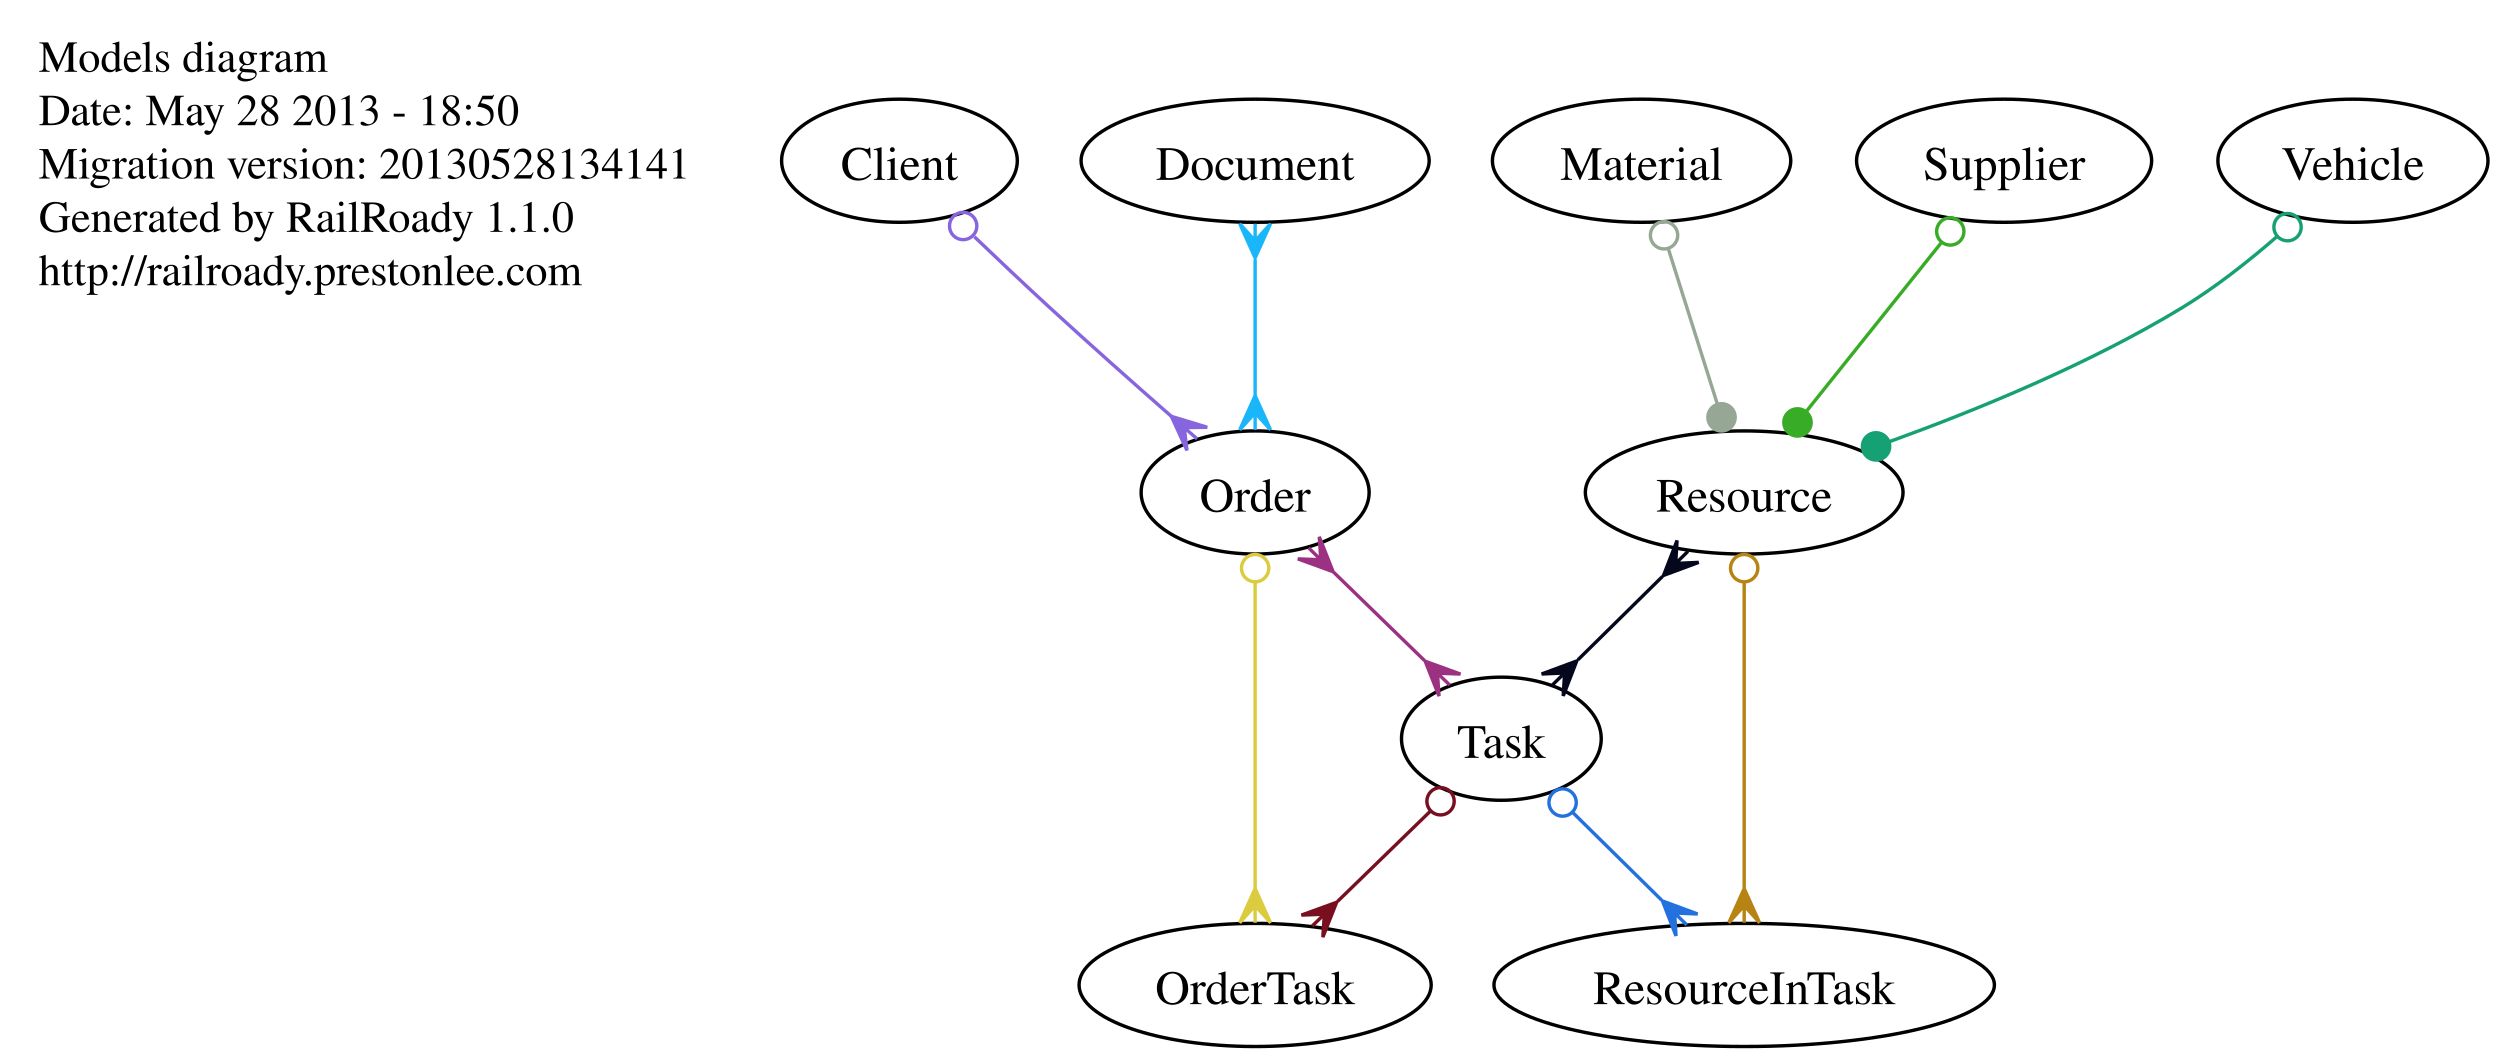
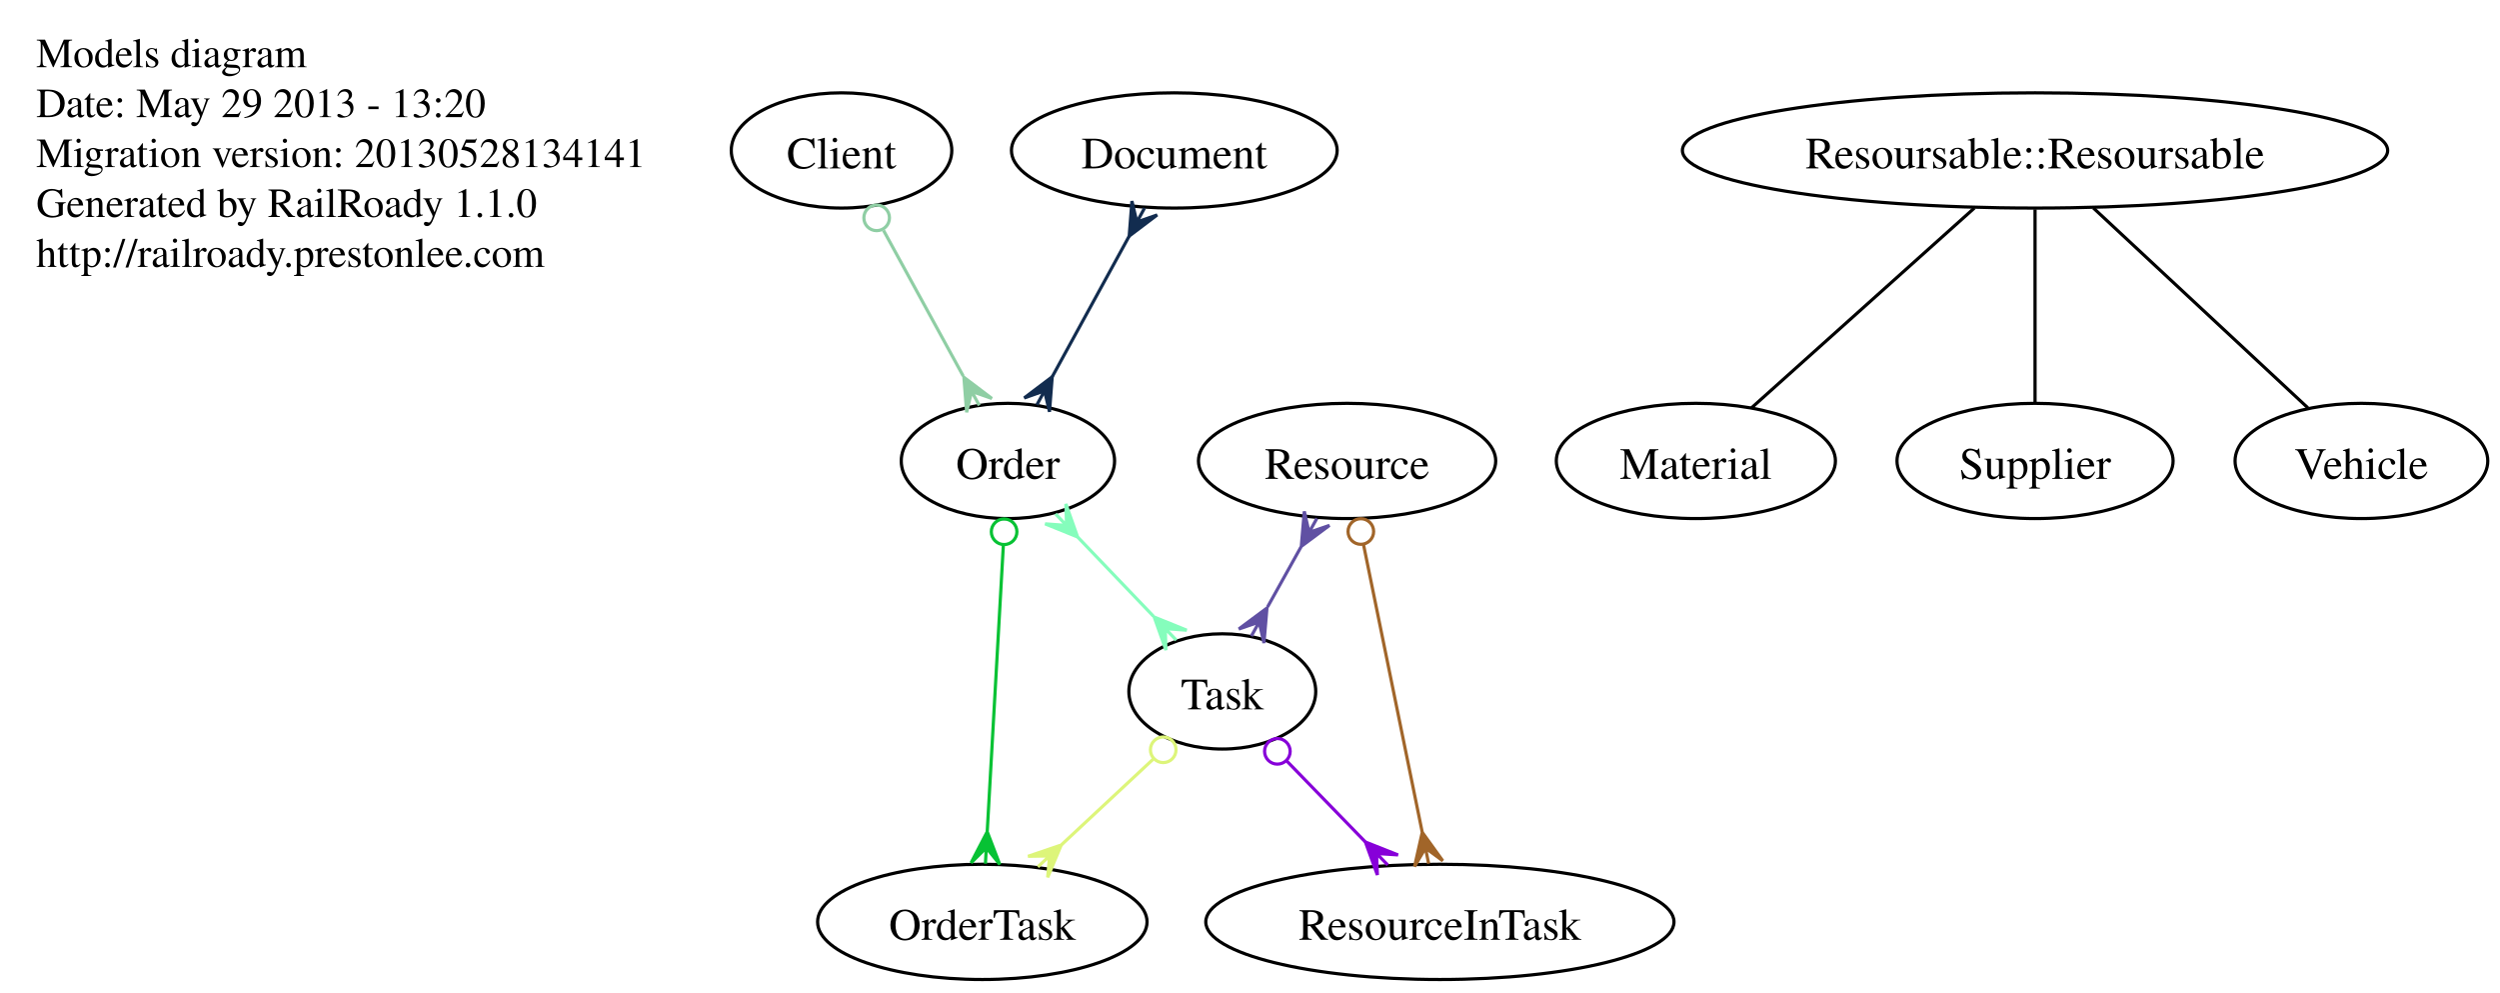
- <svg xmlns="http://www.w3.org/2000/svg" width="731pt" height="310pt" viewBox="0.00 0.00 731.00 310.00">
+ <svg xmlns="http://www.w3.org/2000/svg" width="781pt" height="310pt" viewBox="0.00 0.00 781.00 310.00">
  <g id="graph0" class="graph" transform="scale(1 1) rotate(0) translate(4 306)">
-     <polygon fill="white" stroke="white" points="-4,5 -4,-306 728,-306 728,5 -4,5" />
+     <polygon fill="white" stroke="white" points="-4,5 -4,-306 778,-306 778,5 -4,5" />
    <g id="node1" class="node">
      <text text-anchor="start" x="7.312" y="-285" font-family="Times,serif" font-size="13.00">Models diagram</text>
-       <text text-anchor="start" x="7.312" y="-269.4" font-family="Times,serif" font-size="13.00">Date: May 28 2013 - 18:50</text>
+       <text text-anchor="start" x="7.312" y="-269.4" font-family="Times,serif" font-size="13.00">Date: May 29 2013 - 13:20</text>
      <text text-anchor="start" x="7.312" y="-253.8" font-family="Times,serif" font-size="13.00">Migration version: 20130528134141</text>
      <text text-anchor="start" x="7.312" y="-238.2" font-family="Times,serif" font-size="13.00">Generated by RailRoady 1.1.0</text>
      <text text-anchor="start" x="7.312" y="-222.6" font-family="Times,serif" font-size="13.00">http://railroady.prestonlee.com</text>
    </g>
    <g id="node2" class="node">
      <ellipse fill="none" stroke="black" cx="259" cy="-259" rx="34.461" ry="18" />
      <text text-anchor="middle" x="259" y="-253.4" font-family="Times,serif" font-size="14.00">Client</text>
    </g>
    <g id="node5" class="node">
-       <ellipse fill="none" stroke="black" cx="363" cy="-162" rx="33.335" ry="18" />
-       <text text-anchor="middle" x="363" y="-156.4" font-family="Times,serif" font-size="14.00">Order</text>
+       <ellipse fill="none" stroke="black" cx="311" cy="-162" rx="33.335" ry="18" />
+       <text text-anchor="middle" x="311" y="-156.4" font-family="Times,serif" font-size="14.00">Order</text>
    </g>
    <g id="edge1" class="edge">
-       <path fill="none" stroke="#8765df" d="M280.909,-236.768C287.913,-230.066 295.735,-222.672 303,-216 314.533,-205.409 327.535,-193.876 338.479,-184.281" />
-       <ellipse fill="none" stroke="#8765df" cx="277.631" cy="-239.917" rx="4" ry="4" />
-       <polygon fill="#8765df" stroke="#8765df" points="338.505,-184.258 348.996,-181.066 342.27,-180.968 346.034,-177.678 346.034,-177.678 346.034,-177.678 342.27,-180.968 343.073,-174.289 338.505,-184.258 338.505,-184.258" />
+       <path fill="none" stroke="#8fcea4" d="M272.121,-234.03C279.721,-220.145 289.285,-202.672 297.025,-188.531" />
+       <ellipse fill="none" stroke="#8fcea4" cx="269.978" cy="-237.944" rx="4" ry="4" />
+       <polygon fill="#8fcea4" stroke="#8fcea4" points="297.245,-188.13 305.993,-181.519 299.645,-183.744 302.046,-179.358 302.046,-179.358 302.046,-179.358 299.645,-183.744 298.099,-177.197 297.245,-188.13 297.245,-188.13" />
    </g>
    <g id="node3" class="node">
      <ellipse fill="none" stroke="black" cx="363" cy="-259" rx="50.896" ry="18" />
      <text text-anchor="middle" x="363" y="-253.4" font-family="Times,serif" font-size="14.00">Document</text>
    </g>
    <g id="edge2" class="edge">
-       <path fill="none" stroke="#19b6f9" d="M363,-230.115C363,-217.644 363,-202.986 363,-190.554" />
-       <polygon fill="#19b6f9" stroke="#19b6f9" points="363,-230.576 358.5,-240.575 363,-235.576 363,-240.576 363,-240.576 363,-240.576 363,-235.576 367.5,-240.576 363,-230.576 363,-230.576" />
-       <polygon fill="#19b6f9" stroke="#19b6f9" points="363,-190.314 367.5,-180.314 363,-185.314 363,-180.314 363,-180.314 363,-180.314 363,-185.314 358.5,-180.314 363,-190.314 363,-190.314" />
+       <path fill="none" stroke="#122c4f" d="M348.899,-232.239C341.435,-218.603 332.302,-201.918 324.872,-188.344" />
+       <polygon fill="#122c4f" stroke="#122c4f" points="348.902,-232.244 349.756,-243.177 351.303,-236.63 353.703,-241.016 353.703,-241.016 353.703,-241.016 351.303,-236.63 357.651,-238.855 348.902,-232.244 348.902,-232.244" />
+       <polygon fill="#122c4f" stroke="#122c4f" points="324.843,-188.291 323.989,-177.358 322.443,-183.905 320.042,-179.519 320.042,-179.519 320.042,-179.519 322.443,-183.905 316.095,-181.68 324.843,-188.291 324.843,-188.291" />
    </g>
    <g id="node4" class="node">
-       <ellipse fill="none" stroke="black" cx="476" cy="-259" rx="43.619" ry="18" />
-       <text text-anchor="middle" x="476" y="-253.4" font-family="Times,serif" font-size="14.00">Material</text>
+       <ellipse fill="none" stroke="black" cx="526" cy="-162" rx="43.619" ry="18" />
+       <text text-anchor="middle" x="526" y="-156.4" font-family="Times,serif" font-size="14.00">Material</text>
+     </g>
+     <g id="node6" class="node">
+       <ellipse fill="none" stroke="black" cx="303" cy="-18" rx="51.481" ry="18" />
+       <text text-anchor="middle" x="303" y="-12.4" font-family="Times,serif" font-size="14.00">OrderTask</text>
+     </g>
+     <g id="edge4" class="edge">
+       <path fill="none" stroke="#07c234" d="M309.567,-135.558C308.152,-110.444 305.995,-72.164 304.543,-46.393" />
+       <ellipse fill="none" stroke="#07c234" cx="309.81" cy="-139.878" rx="4" ry="4" />
+       <polygon fill="#07c234" stroke="#07c234" points="304.531,-46.173 308.461,-35.936 304.25,-41.181 303.968,-36.189 303.968,-36.189 303.968,-36.189 304.25,-41.181 299.476,-36.442 304.531,-46.173 304.531,-46.173" />
+     </g>
+     <g id="node10" class="node">
+       <ellipse fill="none" stroke="black" cx="378" cy="-90" rx="29.201" ry="18" />
+       <text text-anchor="middle" x="378" y="-84.4" font-family="Times,serif" font-size="14.00">Task</text>
+     </g>
+     <g id="edge5" class="edge">
+       <path fill="none" stroke="#85fdbc" d="M332.874,-138.146C340.446,-130.236 348.922,-121.38 356.467,-113.498" />
+       <polygon fill="#85fdbc" stroke="#85fdbc" points="332.784,-138.241 322.619,-142.353 329.327,-141.853 325.869,-145.465 325.869,-145.465 325.869,-145.465 329.327,-141.853 329.12,-148.576 332.784,-138.241 332.784,-138.241" />
+       <polygon fill="#85fdbc" stroke="#85fdbc" points="356.717,-113.236 366.883,-109.123 360.175,-109.623 363.632,-106.011 363.632,-106.011 363.632,-106.011 360.175,-109.623 360.381,-102.9 356.717,-113.236 356.717,-113.236" />
    </g>
    <g id="node7" class="node">
-       <ellipse fill="none" stroke="black" cx="506" cy="-162" rx="46.451" ry="18" />
-       <text text-anchor="middle" x="506" y="-156.4" font-family="Times,serif" font-size="14.00">Resource</text>
+       <ellipse fill="none" stroke="black" cx="417" cy="-162" rx="46.451" ry="18" />
+       <text text-anchor="middle" x="417" y="-156.4" font-family="Times,serif" font-size="14.00">Resource</text>
+     </g>
+     <g id="node8" class="node">
+       <ellipse fill="none" stroke="black" cx="446" cy="-18" rx="73.163" ry="18" />
+       <text text-anchor="middle" x="446" y="-12.4" font-family="Times,serif" font-size="14.00">ResourceInTask</text>
+     </g>
+     <g id="edge6" class="edge">
+       <path fill="none" stroke="#a16529" d="M422.12,-135.929C427.267,-110.725 435.177,-71.994 440.467,-46.095" />
+       <ellipse fill="none" stroke="#a16529" cx="421.298" cy="-139.952" rx="4" ry="4" />
+       <polygon fill="#a16529" stroke="#a16529" points="440.488,-45.987 446.899,-37.09 441.489,-41.088 442.49,-36.189 442.49,-36.189 442.49,-36.189 441.489,-41.088 438.081,-35.289 440.488,-45.987 440.488,-45.987" />
+     </g>
+     <g id="edge7" class="edge">
+       <path fill="none" stroke="#6050a3" d="M402.6,-135.154C399.193,-129.038 395.562,-122.521 392.165,-116.424" />
+       <polygon fill="#6050a3" stroke="#6050a3" points="402.692,-135.319 403.628,-146.245 405.126,-139.687 407.559,-144.055 407.559,-144.055 407.559,-144.055 405.126,-139.687 411.49,-141.865 402.692,-135.319 402.692,-135.319" />
+       <polygon fill="#6050a3" stroke="#6050a3" points="391.952,-116.043 391.016,-105.117 389.519,-111.675 387.085,-107.307 387.085,-107.307 387.085,-107.307 389.519,-111.675 383.154,-109.497 391.952,-116.043 391.952,-116.043" />
+     </g>
+     <g id="node9" class="node">
+       <ellipse fill="none" stroke="black" cx="632" cy="-162" rx="43.145" ry="18" />
+       <text text-anchor="middle" x="632" y="-156.4" font-family="Times,serif" font-size="14.00">Supplier</text>
+     </g>
+     <g id="edge9" class="edge">
+       <path fill="none" stroke="#ddf57a" d="M356.388,-68.829C347.45,-60.487 337.035,-50.766 327.789,-42.136" />
+       <ellipse fill="none" stroke="#ddf57a" cx="359.536" cy="-71.767" rx="4" ry="4" />
+       <polygon fill="#ddf57a" stroke="#ddf57a" points="327.666,-42.021 323.426,-31.908 324.01,-38.61 320.355,-35.198 320.355,-35.198 320.355,-35.198 324.01,-38.61 317.285,-38.488 327.666,-42.021 327.666,-42.021" />
+     </g>
+     <g id="edge10" class="edge">
+       <path fill="none" stroke="#8700d9" d="M398.089,-68.32C405.8,-60.382 414.665,-51.257 422.656,-43.031" />
+       <ellipse fill="none" stroke="#8700d9" cx="395.208" cy="-71.286" rx="4" ry="4" />
+       <polygon fill="#8700d9" stroke="#8700d9" points="422.723,-42.962 432.918,-38.925 426.207,-39.375 429.691,-35.789 429.691,-35.789 429.691,-35.789 426.207,-39.375 426.463,-32.654 422.723,-42.962 422.723,-42.962" />
+     </g>
+     <g id="node11" class="node">
+       <ellipse fill="none" stroke="black" cx="734" cy="-162" rx="39.49" ry="18" />
+       <text text-anchor="middle" x="734" y="-156.4" font-family="Times,serif" font-size="14.00">Vehicle</text>
+     </g>
+     <g id="node12" class="node">
+       <ellipse fill="none" stroke="black" cx="632" cy="-259" rx="110.205" ry="18" />
+       <text text-anchor="middle" x="632" y="-253.4" font-family="Times,serif" font-size="14.00">Resoursable::Resoursable</text>
    </g>
    <g id="edge3" class="edge">
-       <path fill="none" stroke="#96a795" d="M483.81,-233.269C488.215,-219.318 493.705,-201.935 498.122,-187.948" />
-       <ellipse fill="none" stroke="#96a795" cx="482.568" cy="-237.202" rx="4" ry="4" />
-       <ellipse fill="#96a795" stroke="#96a795" cx="499.377" cy="-183.972" rx="4" ry="4" />
-     </g>
-     <g id="node6" class="node">
-       <ellipse fill="none" stroke="black" cx="363" cy="-18" rx="51.481" ry="18" />
-       <text text-anchor="middle" x="363" y="-12.4" font-family="Times,serif" font-size="14.00">OrderTask</text>
-     </g>
-     <g id="edge4" class="edge">
-       <path fill="none" stroke="#dbcb3e" d="M363,-135.558C363,-110.444 363,-72.164 363,-46.393" />
-       <ellipse fill="none" stroke="#dbcb3e" cx="363" cy="-139.871" rx="4" ry="4" />
-       <polygon fill="#dbcb3e" stroke="#dbcb3e" points="363,-46.189 367.5,-36.189 363,-41.189 363,-36.189 363,-36.189 363,-36.189 363,-41.189 358.5,-36.189 363,-46.189 363,-46.189" />
-     </g>
-     <g id="node10" class="node">
-       <ellipse fill="none" stroke="black" cx="435" cy="-90" rx="29.201" ry="18" />
-       <text text-anchor="middle" x="435" y="-84.4" font-family="Times,serif" font-size="14.00">Task</text>
-     </g>
-     <g id="edge5" class="edge">
-       <path fill="none" stroke="#9c3182" d="M385.941,-138.696C394.442,-130.431 404.067,-121.074 412.526,-112.85" />
-       <polygon fill="#9c3182" stroke="#9c3182" points="385.793,-138.84 375.486,-142.585 382.208,-142.326 378.623,-145.811 378.623,-145.811 378.623,-145.811 382.208,-142.326 381.76,-149.038 385.793,-138.84 385.793,-138.84" />
-       <polygon fill="#9c3182" stroke="#9c3182" points="412.731,-112.65 423.038,-108.906 416.316,-109.165 419.901,-105.68 419.901,-105.68 419.901,-105.68 416.316,-109.165 416.764,-102.453 412.731,-112.65 412.731,-112.65" />
-     </g>
-     <g id="node8" class="node">
-       <ellipse fill="none" stroke="black" cx="506" cy="-18" rx="73.163" ry="18" />
-       <text text-anchor="middle" x="506" y="-12.4" font-family="Times,serif" font-size="14.00">ResourceInTask</text>
-     </g>
-     <g id="edge6" class="edge">
-       <path fill="none" stroke="#b78414" d="M506,-135.558C506,-110.444 506,-72.164 506,-46.393" />
-       <ellipse fill="none" stroke="#b78414" cx="506" cy="-139.871" rx="4" ry="4" />
-       <polygon fill="#b78414" stroke="#b78414" points="506,-46.189 510.5,-36.189 506,-41.189 506,-36.189 506,-36.189 506,-36.189 506,-41.189 501.5,-36.189 506,-46.189 506,-46.189" />
-     </g>
-     <g id="edge7" class="edge">
-       <path fill="none" stroke="#05081c" d="M482.119,-137.456C474.132,-129.581 465.263,-120.837 457.394,-113.078" />
-       <polygon fill="#05081c" stroke="#05081c" points="482.412,-137.744 486.373,-147.969 485.972,-141.254 489.533,-144.765 489.533,-144.765 489.533,-144.765 485.972,-141.254 492.692,-141.56 482.412,-137.744 482.412,-137.744" />
-       <polygon fill="#05081c" stroke="#05081c" points="457.048,-112.738 453.087,-102.512 453.488,-109.227 449.927,-105.717 449.927,-105.717 449.927,-105.717 453.488,-109.227 446.768,-108.921 457.048,-112.738 457.048,-112.738" />
-     </g>
-     <g id="node9" class="node">
-       <ellipse fill="none" stroke="black" cx="582" cy="-259" rx="43.145" ry="18" />
-       <text text-anchor="middle" x="582" y="-253.4" font-family="Times,serif" font-size="14.00">Supplier</text>
+       <path fill="none" stroke="black" d="M613.049,-241.016C593.279,-223.297 562.546,-195.754 543.381,-178.578" />
    </g>
    <g id="edge8" class="edge">
-       <path fill="none" stroke="#38ac26" d="M563.558,-234.948C551.631,-220.039 536.169,-200.712 524.275,-185.844" />
-       <ellipse fill="none" stroke="#38ac26" cx="566.263" cy="-238.329" rx="4" ry="4" />
-       <ellipse fill="#38ac26" stroke="#38ac26" cx="521.585" cy="-182.482" rx="4" ry="4" />
-     </g>
-     <g id="edge9" class="edge">
-       <path fill="none" stroke="#770f1f" d="M414.253,-68.829C405.758,-60.57 395.873,-50.96 387.064,-42.395" />
-       <ellipse fill="none" stroke="#770f1f" cx="417.214" cy="-71.708" rx="4" ry="4" />
-       <polygon fill="#770f1f" stroke="#770f1f" points="386.831,-42.169 382.798,-31.972 383.246,-38.684 379.661,-35.198 379.661,-35.198 379.661,-35.198 383.246,-38.684 376.524,-38.425 386.831,-42.169 386.831,-42.169" />
-     </g>
-     <g id="edge10" class="edge">
-       <path fill="none" stroke="#2370df" d="M456.02,-68.276C464.133,-60.277 473.464,-51.078 481.85,-42.809" />
-       <ellipse fill="none" stroke="#2370df" cx="452.906" cy="-71.347" rx="4" ry="4" />
-       <polygon fill="#2370df" stroke="#2370df" points="482.104,-42.56 492.384,-38.744 485.664,-39.05 489.225,-35.539 489.225,-35.539 489.225,-35.539 485.664,-39.05 486.065,-32.335 482.104,-42.56 482.104,-42.56" />
-     </g>
-     <g id="node11" class="node">
-       <ellipse fill="none" stroke="black" cx="684" cy="-259" rx="39.49" ry="18" />
-       <text text-anchor="middle" x="684" y="-253.4" font-family="Times,serif" font-size="14.00">Vehicle</text>
+       <path fill="none" stroke="black" d="M632,-240.576C632,-223.434 632,-197.417 632,-180.314" />
    </g>
    <g id="edge11" class="edge">
-       <path fill="none" stroke="#16a174" d="M661.824,-236.861C653.519,-229.641 643.73,-221.907 634,-216 607.076,-199.655 574.204,-186.164 548.514,-176.883" />
-       <ellipse fill="none" stroke="#16a174" cx="664.875" cy="-239.581" rx="4" ry="4" />
-       <ellipse fill="#16a174" stroke="#16a174" cx="544.556" cy="-175.478" rx="4" ry="4" />
+       <path fill="none" stroke="black" d="M650.236,-241.016C669.26,-223.297 698.833,-195.754 717.275,-178.578" />
    </g>
  </g>
</svg>
